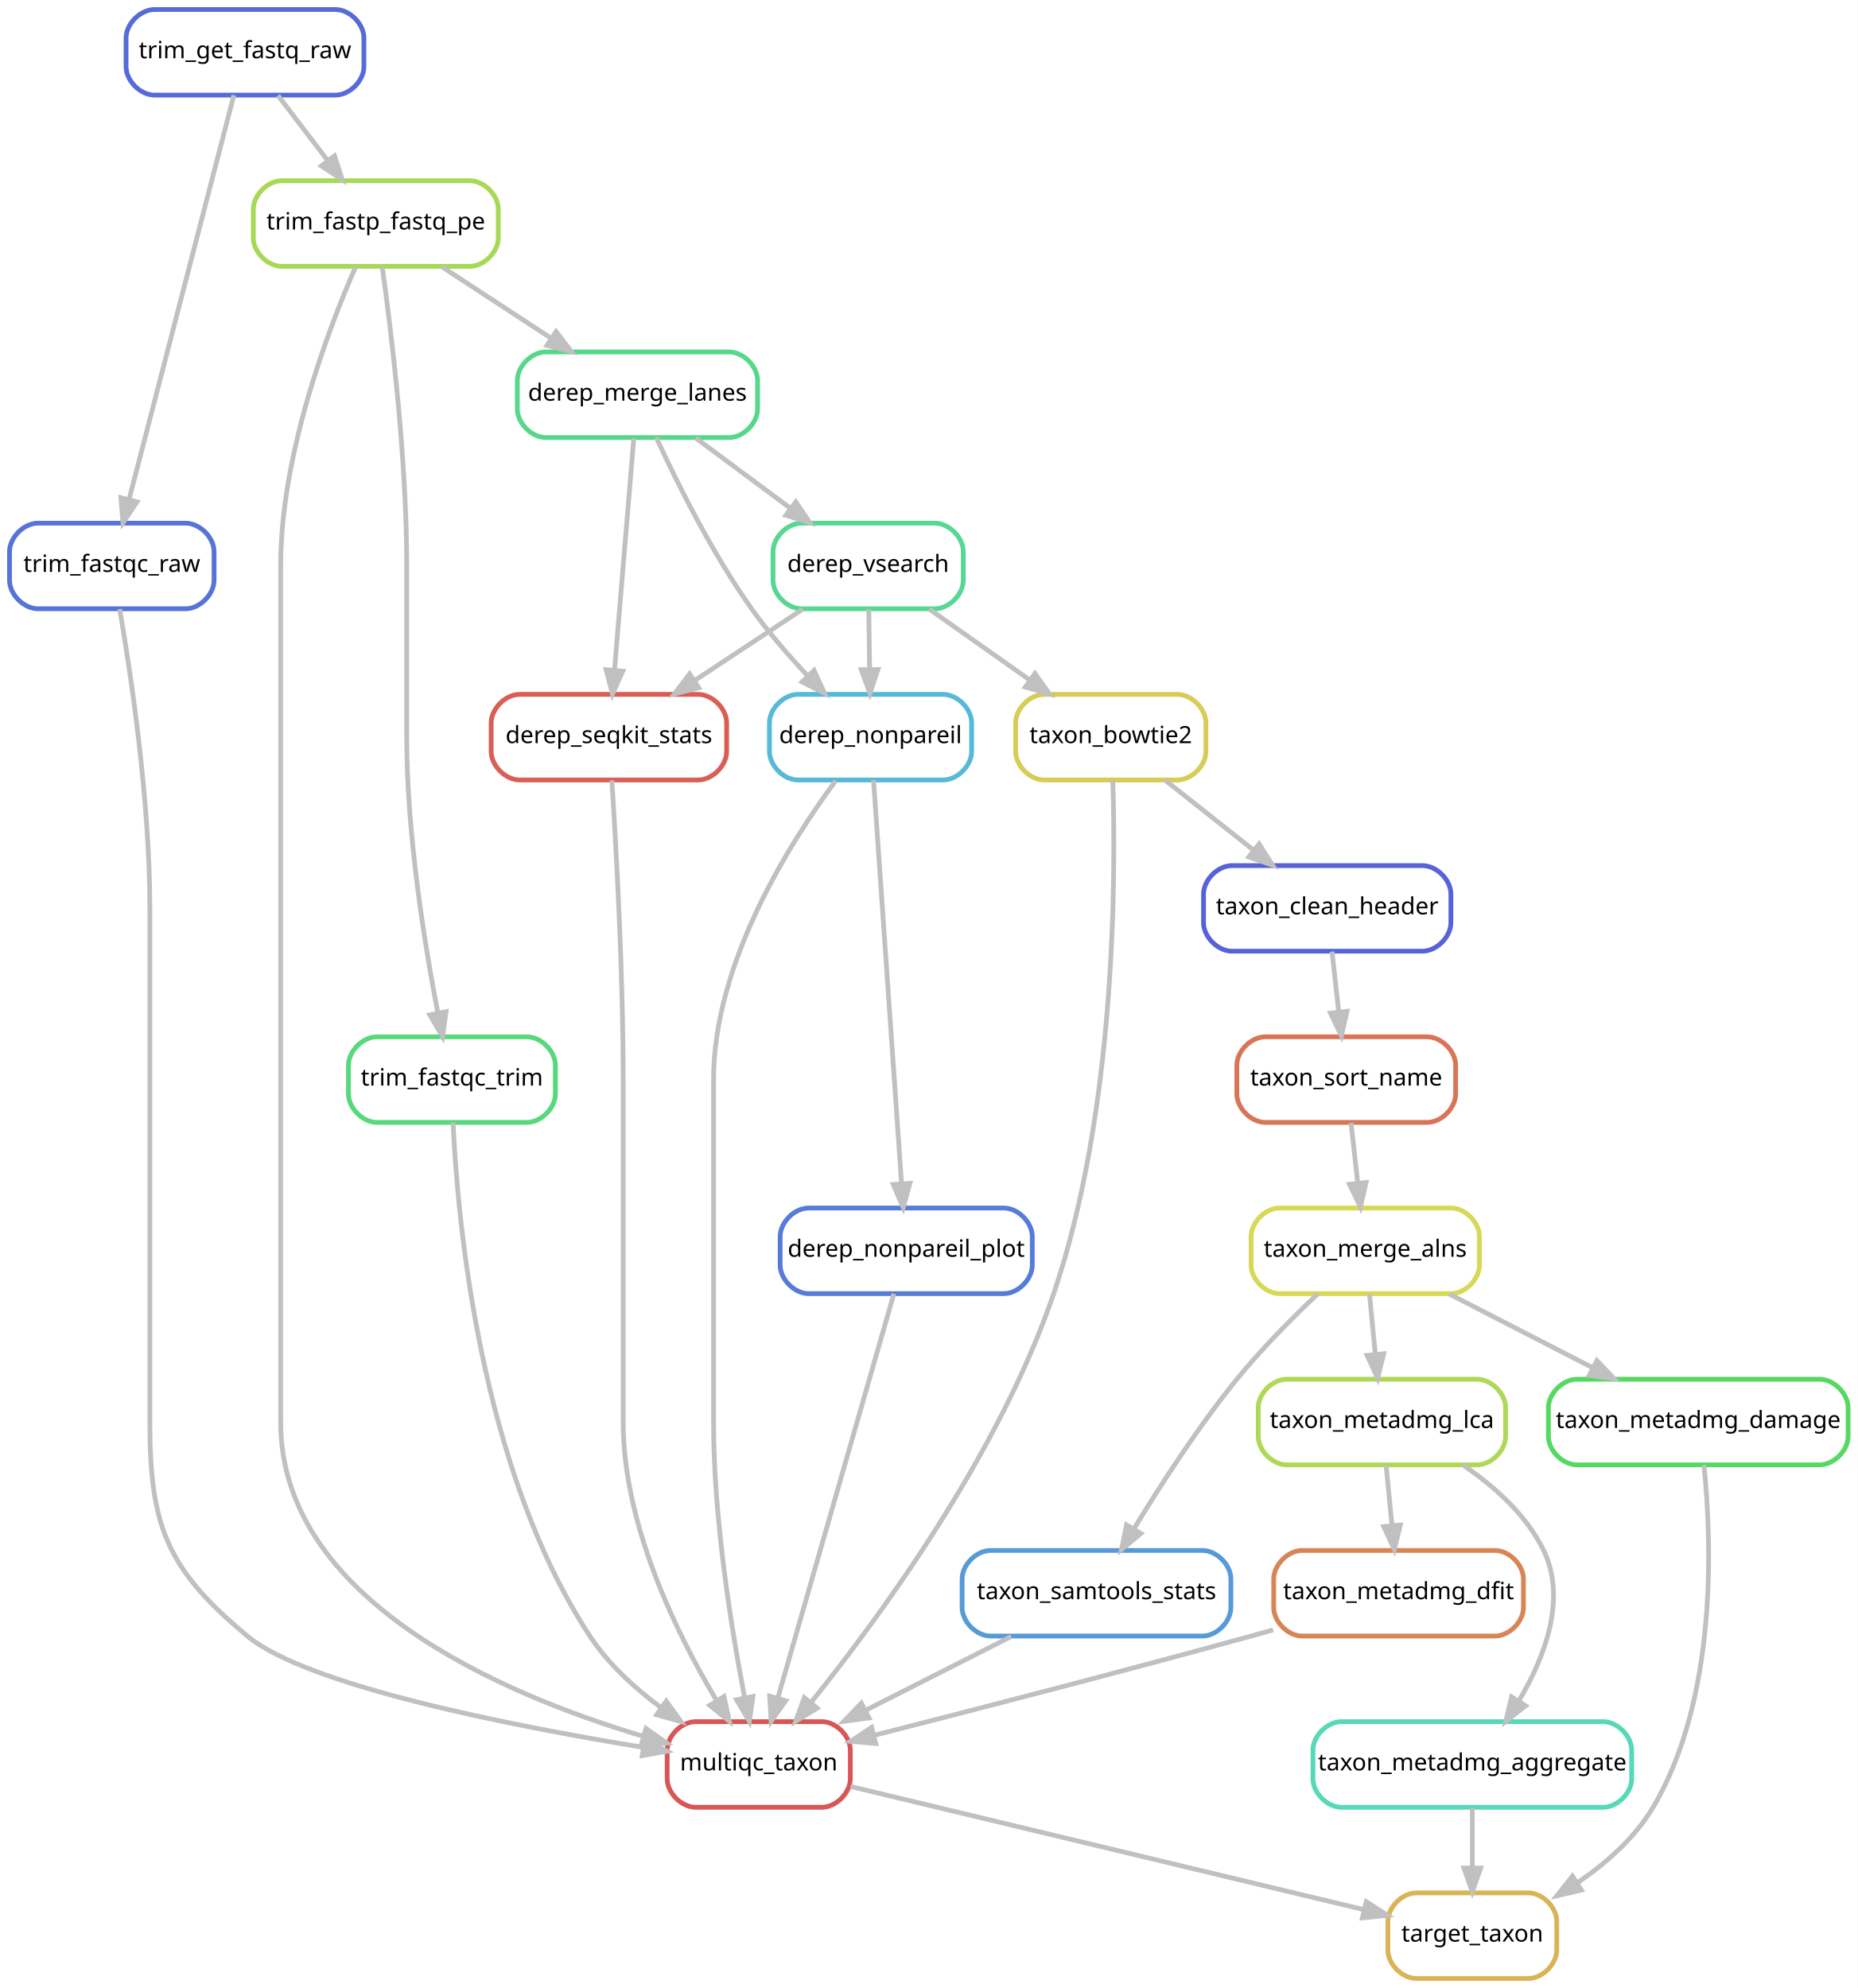
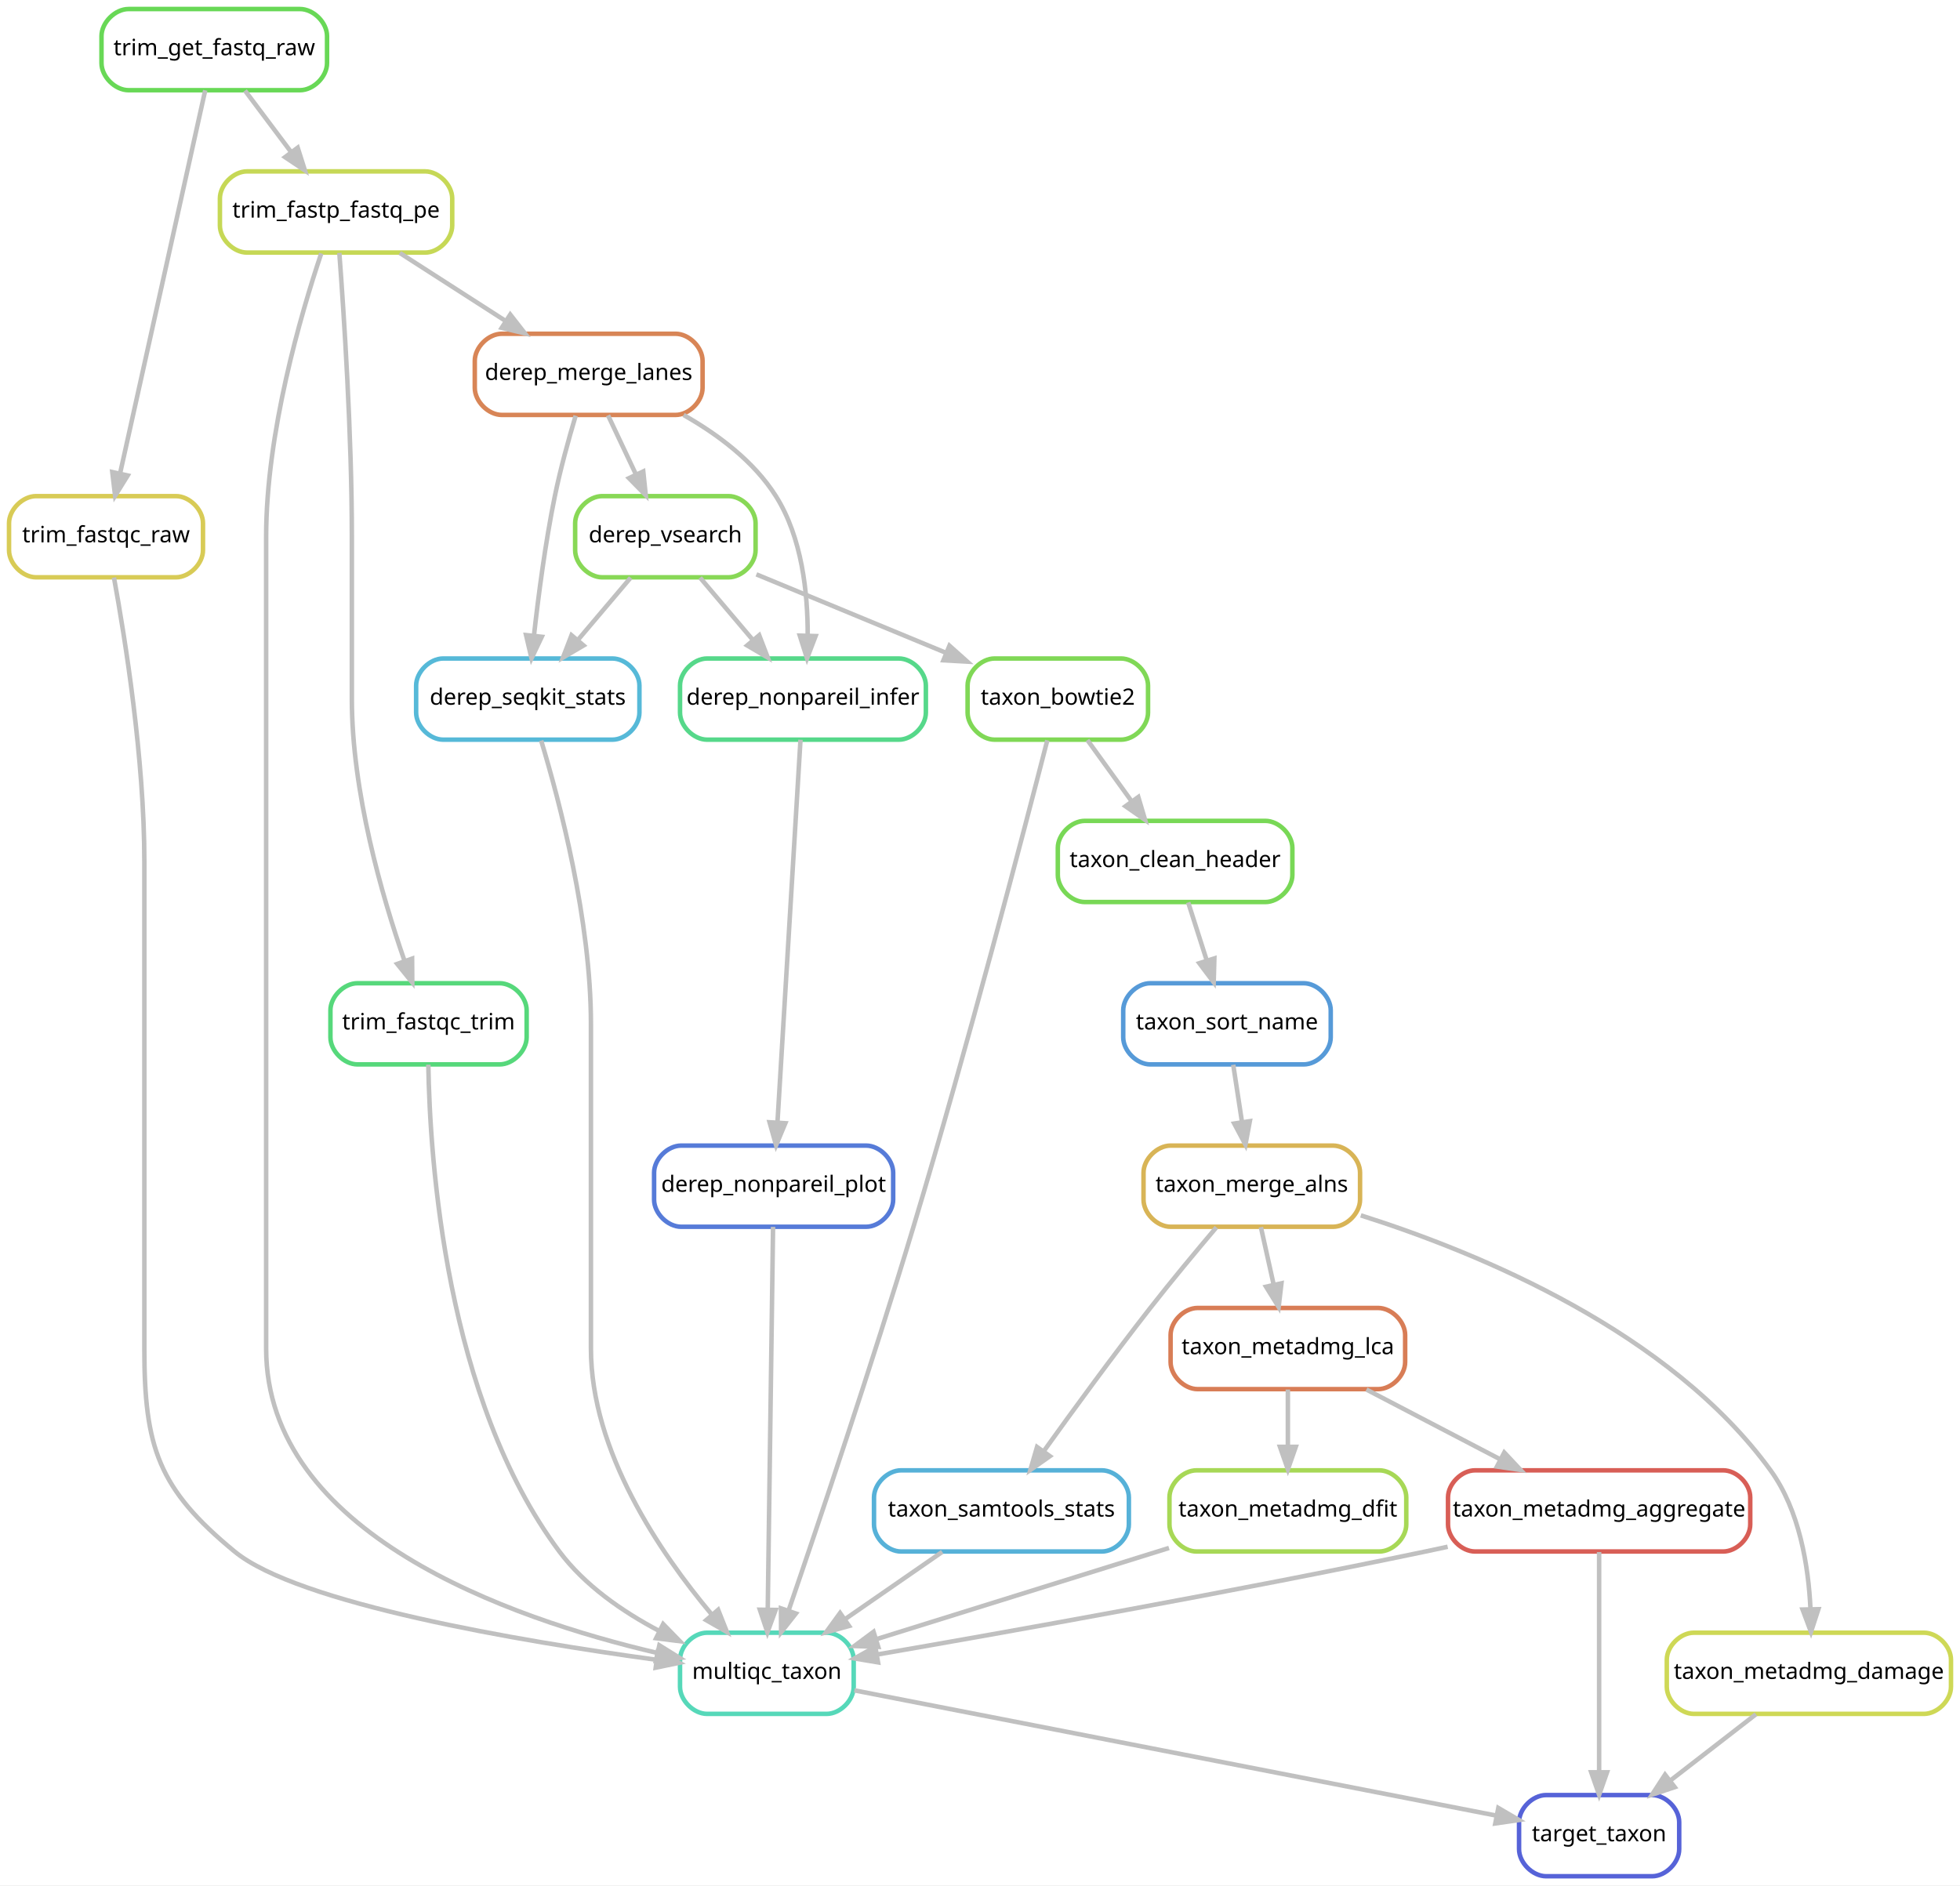
- <svg xmlns="http://www.w3.org/2000/svg" width="781pt" height="836pt" viewBox="0.00 0.00 781.00 836.00">
+ <svg xmlns="http://www.w3.org/2000/svg" width="869pt" height="836pt" viewBox="0.00 0.00 869.00 836.00">
  <g id="graph0" class="graph" transform="scale(1 1) rotate(0) translate(4 832)">
-     <polygon fill="#ffffff" stroke="transparent" points="-4,4 -4,-832 777,-832 777,4 -4,4" />
+     <polygon fill="#ffffff" stroke="transparent" points="-4,4 -4,-832 865,-832 865,4 -4,4" />
    <g id="node1" class="node">
-       <path fill="none" stroke="#d8b456" stroke-width="2" d="M638.5,-36C638.5,-36 591.5,-36 591.5,-36 585.5,-36 579.5,-30 579.5,-24 579.5,-24 579.5,-12 579.5,-12 579.5,-6 585.5,0 591.5,0 591.5,0 638.5,0 638.5,0 644.5,0 650.5,-6 650.5,-12 650.5,-12 650.5,-24 650.5,-24 650.5,-30 644.5,-36 638.5,-36" />
-       <text text-anchor="middle" x="615" y="-15.5" font-family="sans" font-size="10.00" fill="#000000">target_taxon</text>
+       <path fill="none" stroke="#5663d8" stroke-width="2" d="M728.5,-36C728.5,-36 681.5,-36 681.5,-36 675.5,-36 669.5,-30 669.5,-24 669.5,-24 669.5,-12 669.5,-12 669.5,-6 675.5,0 681.5,0 681.5,0 728.5,0 728.5,0 734.5,0 740.5,-6 740.5,-12 740.5,-12 740.5,-24 740.5,-24 740.5,-30 734.5,-36 728.5,-36" />
+       <text text-anchor="middle" x="705" y="-15.5" font-family="sans" font-size="10.00" fill="#000000">target_taxon</text>
    </g>
    <g id="node2" class="node">
-       <path fill="none" stroke="#d85656" stroke-width="2" d="M341.5,-108C341.5,-108 288.5,-108 288.5,-108 282.5,-108 276.5,-102 276.5,-96 276.5,-96 276.5,-84 276.5,-84 276.5,-78 282.5,-72 288.5,-72 288.5,-72 341.5,-72 341.5,-72 347.5,-72 353.5,-78 353.5,-84 353.5,-84 353.5,-96 353.5,-96 353.5,-102 347.5,-108 341.5,-108" />
-       <text text-anchor="middle" x="315" y="-87.5" font-family="sans" font-size="10.00" fill="#000000">multiqc_taxon</text>
-     </g>
-     <g id="edge3" class="edge">
-       <path fill="none" stroke="#c0c0c0" stroke-width="2" d="M353.606,-80.735C408.957,-67.45 510.669,-43.039 569.57,-28.903" />
-       <polygon fill="#c0c0c0" stroke="#c0c0c0" stroke-width="2" points="570.438,-32.294 579.345,-26.557 568.805,-25.488 570.438,-32.294" />
+       <path fill="none" stroke="#56d8b9" stroke-width="2" d="M362.5,-108C362.5,-108 309.5,-108 309.5,-108 303.5,-108 297.5,-102 297.5,-96 297.5,-96 297.5,-84 297.5,-84 297.5,-78 303.5,-72 309.5,-72 309.5,-72 362.5,-72 362.5,-72 368.5,-72 374.5,-78 374.5,-84 374.5,-84 374.5,-96 374.5,-96 374.5,-102 368.5,-108 362.5,-108" />
+       <text text-anchor="middle" x="336" y="-87.5" font-family="sans" font-size="10.00" fill="#000000">multiqc_taxon</text>
+     </g>
+     <g id="edge1" class="edge">
+       <path fill="none" stroke="#c0c0c0" stroke-width="2" d="M374.792,-82.431C443.538,-69.017 586.385,-41.144 659.594,-26.86" />
+       <polygon fill="#c0c0c0" stroke="#c0c0c0" stroke-width="2" points="660.303,-30.288 669.447,-24.937 658.962,-23.417 660.303,-30.288" />
    </g>
    <g id="node3" class="node">
-       <path fill="none" stroke="#5673d8" stroke-width="2" d="M74,-612C74,-612 12,-612 12,-612 6,-612 0,-606 0,-600 0,-600 0,-588 0,-588 0,-582 6,-576 12,-576 12,-576 74,-576 74,-576 80,-576 86,-582 86,-588 86,-588 86,-600 86,-600 86,-606 80,-612 74,-612" />
+       <path fill="none" stroke="#d8cb56" stroke-width="2" d="M74,-612C74,-612 12,-612 12,-612 6,-612 0,-606 0,-600 0,-600 0,-588 0,-588 0,-582 6,-576 12,-576 12,-576 74,-576 74,-576 80,-576 86,-582 86,-588 86,-588 86,-600 86,-600 86,-606 80,-612 74,-612" />
      <text text-anchor="middle" x="43" y="-591.5" font-family="sans" font-size="10.00" fill="#000000">trim_fastqc_raw</text>
    </g>
-     <g id="edge12" class="edge">
-       <path fill="none" stroke="#c0c0c0" stroke-width="2" d="M46.315,-575.886C51.002,-548.662 59,-495.529 59,-450 59,-450 59,-450 59,-234 59,-190.045 66.232,-172.138 100,-144 125.051,-123.126 211.139,-106.226 266.485,-97.185" />
-       <polygon fill="#c0c0c0" stroke="#c0c0c0" stroke-width="2" points="267.12,-100.628 276.44,-95.589 266.012,-93.716 267.12,-100.628" />
+     <g id="edge9" class="edge">
+       <path fill="none" stroke="#c0c0c0" stroke-width="2" d="M46.522,-575.895C51.502,-548.682 60,-495.564 60,-450 60,-450 60,-450 60,-234 60,-190.227 66.206,-171.821 100,-144 128.144,-120.83 226.504,-104.267 287.002,-95.995" />
+       <polygon fill="#c0c0c0" stroke="#c0c0c0" stroke-width="2" points="287.653,-99.439 297.1,-94.642 286.724,-92.501 287.653,-99.439" />
    </g>
    <g id="node4" class="node">
-       <path fill="none" stroke="#566bd8" stroke-width="2" d="M137,-828C137,-828 61,-828 61,-828 55,-828 49,-822 49,-816 49,-816 49,-804 49,-804 49,-798 55,-792 61,-792 61,-792 137,-792 137,-792 143,-792 149,-798 149,-804 149,-804 149,-816 149,-816 149,-822 143,-828 137,-828" />
-       <text text-anchor="middle" x="99" y="-807.5" font-family="sans" font-size="10.00" fill="#000000">trim_get_fastq_raw</text>
+       <path fill="none" stroke="#68d856" stroke-width="2" d="M129,-828C129,-828 53,-828 53,-828 47,-828 41,-822 41,-816 41,-816 41,-804 41,-804 41,-798 47,-792 53,-792 53,-792 129,-792 129,-792 135,-792 141,-798 141,-804 141,-804 141,-816 141,-816 141,-822 135,-828 129,-828" />
+       <text text-anchor="middle" x="91" y="-807.5" font-family="sans" font-size="10.00" fill="#000000">trim_get_fastq_raw</text>
    </g>
    <g id="edge13" class="edge">
-       <path fill="none" stroke="#c0c0c0" stroke-width="2" d="M94.322,-791.956C84.542,-754.235 61.879,-666.819 50.218,-621.84" />
-       <polygon fill="#c0c0c0" stroke="#c0c0c0" stroke-width="2" points="53.602,-620.947 47.704,-612.145 46.826,-622.703 53.602,-620.947" />
+       <path fill="none" stroke="#c0c0c0" stroke-width="2" d="M86.99,-791.956C78.625,-754.314 59.264,-667.187 49.25,-622.125" />
+       <polygon fill="#c0c0c0" stroke="#c0c0c0" stroke-width="2" points="52.618,-621.148 47.032,-612.145 45.785,-622.666 52.618,-621.148" />
    </g>
    <g id="node5" class="node">
-       <path fill="none" stroke="#a7d856" stroke-width="2" d="M193.5,-756C193.5,-756 114.5,-756 114.5,-756 108.5,-756 102.5,-750 102.5,-744 102.5,-744 102.5,-732 102.5,-732 102.5,-726 108.5,-720 114.5,-720 114.5,-720 193.5,-720 193.5,-720 199.5,-720 205.5,-726 205.5,-732 205.5,-732 205.5,-744 205.5,-744 205.5,-750 199.5,-756 193.5,-756" />
-       <text text-anchor="middle" x="154" y="-735.5" font-family="sans" font-size="10.00" fill="#000000">trim_fastp_fastq_pe</text>
+       <path fill="none" stroke="#c6d856" stroke-width="2" d="M184.5,-756C184.5,-756 105.5,-756 105.5,-756 99.5,-756 93.5,-750 93.5,-744 93.5,-744 93.5,-732 93.5,-732 93.5,-726 99.5,-720 105.5,-720 105.5,-720 184.5,-720 184.5,-720 190.5,-720 196.5,-726 196.5,-732 196.5,-732 196.5,-744 196.5,-744 196.5,-750 190.5,-756 184.5,-756" />
+       <text text-anchor="middle" x="145" y="-735.5" font-family="sans" font-size="10.00" fill="#000000">trim_fastp_fastq_pe</text>
    </g>
    <g id="edge14" class="edge">
-       <path fill="none" stroke="#c0c0c0" stroke-width="2" d="M112.879,-791.831C119.214,-783.539 126.838,-773.557 133.793,-764.453" />
-       <polygon fill="#c0c0c0" stroke="#c0c0c0" stroke-width="2" points="136.645,-766.485 139.934,-756.413 131.083,-762.235 136.645,-766.485" />
-     </g>
-     <g id="edge8" class="edge">
-       <path fill="none" stroke="#c0c0c0" stroke-width="2" d="M145.517,-719.81C133.775,-692.922 114,-640.704 114,-594 114,-594 114,-594 114,-234 114,-159.334 206.79,-119.654 266.279,-101.887" />
-       <polygon fill="#c0c0c0" stroke="#c0c0c0" stroke-width="2" points="267.602,-105.149 276.245,-99.021 265.667,-98.421 267.602,-105.149" />
+       <path fill="none" stroke="#c0c0c0" stroke-width="2" d="M104.626,-791.831C110.846,-783.539 118.332,-773.557 125.16,-764.453" />
+       <polygon fill="#c0c0c0" stroke="#c0c0c0" stroke-width="2" points="127.99,-766.513 131.19,-756.413 122.39,-762.313 127.99,-766.513" />
+     </g>
+     <g id="edge10" class="edge">
+       <path fill="none" stroke="#c0c0c0" stroke-width="2" d="M138.426,-719.632C129.326,-692.522 114,-640.031 114,-594 114,-594 114,-594 114,-234 114,-152.019 221.875,-114.36 287.23,-99.067" />
+       <polygon fill="#c0c0c0" stroke="#c0c0c0" stroke-width="2" points="288.339,-102.406 297.331,-96.802 286.807,-95.575 288.339,-102.406" />
    </g>
    <g id="node6" class="node">
      <path fill="none" stroke="#56d87b" stroke-width="2" d="M217.5,-396C217.5,-396 154.5,-396 154.5,-396 148.5,-396 142.5,-390 142.5,-384 142.5,-384 142.5,-372 142.5,-372 142.5,-366 148.5,-360 154.5,-360 154.5,-360 217.5,-360 217.5,-360 223.5,-360 229.5,-366 229.5,-372 229.5,-372 229.5,-384 229.5,-384 229.5,-390 223.5,-396 217.5,-396" />
      <text text-anchor="middle" x="186" y="-375.5" font-family="sans" font-size="10.00" fill="#000000">trim_fastqc_trim</text>
    </g>
    <g id="edge15" class="edge">
-       <path fill="none" stroke="#c0c0c0" stroke-width="2" d="M156.694,-719.862C160.501,-692.606 167,-639.434 167,-594 167,-594 167,-594 167,-522 167,-481.528 174.468,-435.204 180.04,-406.272" />
-       <polygon fill="#c0c0c0" stroke="#c0c0c0" stroke-width="2" points="183.548,-406.575 182.063,-396.084 176.682,-405.211 183.548,-406.575" />
+       <path fill="none" stroke="#c0c0c0" stroke-width="2" d="M146.45,-719.828C148.501,-692.53 152,-639.303 152,-594 152,-594 152,-594 152,-522 152,-480.82 165.333,-434.745 175.3,-406.055" />
+       <polygon fill="#c0c0c0" stroke="#c0c0c0" stroke-width="2" points="178.713,-406.908 178.79,-396.313 172.123,-404.548 178.713,-406.908" />
    </g>
    <g id="node8" class="node">
-       <path fill="none" stroke="#56d88a" stroke-width="2" d="M302.5,-684C302.5,-684 225.5,-684 225.5,-684 219.5,-684 213.5,-678 213.5,-672 213.5,-672 213.5,-660 213.5,-660 213.5,-654 219.5,-648 225.5,-648 225.5,-648 302.5,-648 302.5,-648 308.5,-648 314.5,-654 314.5,-660 314.5,-660 314.5,-672 314.5,-672 314.5,-678 308.5,-684 302.5,-684" />
-       <text text-anchor="middle" x="264" y="-663.5" font-family="sans" font-size="10.00" fill="#000000">derep_merge_lanes</text>
+       <path fill="none" stroke="#d88556" stroke-width="2" d="M295.5,-684C295.5,-684 218.5,-684 218.5,-684 212.5,-684 206.5,-678 206.5,-672 206.5,-672 206.5,-660 206.5,-660 206.5,-654 212.5,-648 218.5,-648 218.5,-648 295.5,-648 295.5,-648 301.5,-648 307.5,-654 307.5,-660 307.5,-660 307.5,-672 307.5,-672 307.5,-678 301.5,-684 295.5,-684" />
+       <text text-anchor="middle" x="257" y="-663.5" font-family="sans" font-size="10.00" fill="#000000">derep_merge_lanes</text>
    </g>
    <g id="edge18" class="edge">
-       <path fill="none" stroke="#c0c0c0" stroke-width="2" d="M181.758,-719.831C195.697,-710.707 212.76,-699.539 227.723,-689.745" />
-       <polygon fill="#c0c0c0" stroke="#c0c0c0" stroke-width="2" points="229.801,-692.568 236.251,-684.163 225.967,-686.711 229.801,-692.568" />
+       <path fill="none" stroke="#c0c0c0" stroke-width="2" d="M173.262,-719.831C187.455,-710.707 204.828,-699.539 220.064,-689.745" />
+       <polygon fill="#c0c0c0" stroke="#c0c0c0" stroke-width="2" points="222.228,-692.515 228.747,-684.163 218.442,-686.626 222.228,-692.515" />
    </g>
    <g id="edge7" class="edge">
-       <path fill="none" stroke="#c0c0c0" stroke-width="2" d="M186.48,-359.971C188.381,-318.456 197.772,-214.288 244,-144 251.663,-132.349 262.719,-122.213 273.834,-113.968" />
-       <polygon fill="#c0c0c0" stroke="#c0c0c0" stroke-width="2" points="276.112,-116.646 282.29,-108.038 272.093,-110.915 276.112,-116.646" />
+       <path fill="none" stroke="#c0c0c0" stroke-width="2" d="M185.905,-359.887C186.579,-317.743 193.534,-211.571 244,-144 255.21,-128.991 271.924,-117.412 288.042,-108.897" />
+       <polygon fill="#c0c0c0" stroke="#c0c0c0" stroke-width="2" points="290.023,-111.821 297.418,-104.234 286.905,-105.553 290.023,-111.821" />
    </g>
    <g id="node7" class="node">
-       <path fill="none" stroke="#d85e56" stroke-width="2" d="M289.5,-540C289.5,-540 214.5,-540 214.5,-540 208.5,-540 202.5,-534 202.5,-528 202.5,-528 202.5,-516 202.5,-516 202.5,-510 208.5,-504 214.5,-504 214.5,-504 289.5,-504 289.5,-504 295.5,-504 301.5,-510 301.5,-516 301.5,-516 301.5,-528 301.5,-528 301.5,-534 295.5,-540 289.5,-540" />
-       <text text-anchor="middle" x="252" y="-519.5" font-family="sans" font-size="10.00" fill="#000000">derep_seqkit_stats</text>
+       <path fill="none" stroke="#56b9d8" stroke-width="2" d="M267.5,-540C267.5,-540 192.5,-540 192.5,-540 186.5,-540 180.5,-534 180.5,-528 180.5,-528 180.5,-516 180.5,-516 180.5,-510 186.5,-504 192.5,-504 192.5,-504 267.5,-504 267.5,-504 273.5,-504 279.5,-510 279.5,-516 279.5,-516 279.5,-528 279.5,-528 279.5,-534 273.5,-540 267.5,-540" />
+       <text text-anchor="middle" x="230" y="-519.5" font-family="sans" font-size="10.00" fill="#000000">derep_seqkit_stats</text>
+     </g>
+     <g id="edge11" class="edge">
+       <path fill="none" stroke="#c0c0c0" stroke-width="2" d="M235.938,-503.582C244.157,-476.411 258,-423.843 258,-378 258,-378 258,-378 258,-234 258,-188.393 288.624,-143.404 311.494,-116.164" />
+       <polygon fill="#c0c0c0" stroke="#c0c0c0" stroke-width="2" points="314.403,-118.151 318.301,-108.299 309.11,-113.57 314.403,-118.151" />
+     </g>
+     <g id="edge17" class="edge">
+       <path fill="none" stroke="#c0c0c0" stroke-width="2" d="M251.225,-647.659C248.129,-637.28 244.457,-624.011 242,-612 237.795,-591.441 234.718,-567.926 232.734,-550.089" />
+       <polygon fill="#c0c0c0" stroke="#c0c0c0" stroke-width="2" points="236.204,-549.625 231.665,-540.052 229.243,-550.367 236.204,-549.625" />
+     </g>
+     <g id="node10" class="node">
+       <path fill="none" stroke="#56d88a" stroke-width="2" d="M394.5,-540C394.5,-540 309.5,-540 309.5,-540 303.5,-540 297.5,-534 297.5,-528 297.5,-528 297.5,-516 297.5,-516 297.5,-510 303.5,-504 309.5,-504 309.5,-504 394.5,-504 394.5,-504 400.5,-504 406.5,-510 406.5,-516 406.5,-516 406.5,-528 406.5,-528 406.5,-534 400.5,-540 394.5,-540" />
+       <text text-anchor="middle" x="352" y="-519.5" font-family="sans" font-size="10.00" fill="#000000">derep_nonpareil_infer</text>
+     </g>
+     <g id="edge21" class="edge">
+       <path fill="none" stroke="#c0c0c0" stroke-width="2" d="M299.072,-647.977C314.368,-639.314 330.27,-627.407 340,-612 351.593,-593.643 354.185,-568.986 354.106,-550.123" />
+       <polygon fill="#c0c0c0" stroke="#c0c0c0" stroke-width="2" points="357.602,-549.941 353.813,-540.047 350.605,-550.145 357.602,-549.941" />
+     </g>
+     <g id="node11" class="node">
+       <path fill="none" stroke="#88d856" stroke-width="2" d="M319,-612C319,-612 263,-612 263,-612 257,-612 251,-606 251,-600 251,-600 251,-588 251,-588 251,-582 257,-576 263,-576 263,-576 319,-576 319,-576 325,-576 331,-582 331,-588 331,-588 331,-600 331,-600 331,-606 325,-612 319,-612" />
+       <text text-anchor="middle" x="291" y="-591.5" font-family="sans" font-size="10.00" fill="#000000">derep_vsearch</text>
+     </g>
+     <g id="edge22" class="edge">
+       <path fill="none" stroke="#c0c0c0" stroke-width="2" d="M265.58,-647.831C269.336,-639.877 273.826,-630.369 277.98,-621.572" />
+       <polygon fill="#c0c0c0" stroke="#c0c0c0" stroke-width="2" points="281.2,-622.95 282.305,-612.413 274.87,-619.961 281.2,-622.95" />
+     </g>
+     <g id="node9" class="node">
+       <path fill="none" stroke="#567bd8" stroke-width="2" d="M380,-324C380,-324 298,-324 298,-324 292,-324 286,-318 286,-312 286,-312 286,-300 286,-300 286,-294 292,-288 298,-288 298,-288 380,-288 380,-288 386,-288 392,-294 392,-300 392,-300 392,-312 392,-312 392,-318 386,-324 380,-324" />
+       <text text-anchor="middle" x="339" y="-303.5" font-family="sans" font-size="10.00" fill="#000000">derep_nonpareil_plot</text>
+     </g>
+     <g id="edge12" class="edge">
+       <path fill="none" stroke="#c0c0c0" stroke-width="2" d="M338.749,-287.955C338.228,-250.394 337.022,-163.554 336.395,-118.41" />
+       <polygon fill="#c0c0c0" stroke="#c0c0c0" stroke-width="2" points="339.891,-118.096 336.252,-108.145 332.891,-118.193 339.891,-118.096" />
+     </g>
+     <g id="edge19" class="edge">
+       <path fill="none" stroke="#c0c0c0" stroke-width="2" d="M350.914,-503.955C348.653,-466.394 343.427,-379.554 340.71,-334.41" />
+       <polygon fill="#c0c0c0" stroke="#c0c0c0" stroke-width="2" points="344.187,-333.917 340.092,-324.145 337.199,-334.337 344.187,-333.917" />
+     </g>
+     <g id="edge16" class="edge">
+       <path fill="none" stroke="#c0c0c0" stroke-width="2" d="M275.607,-575.831C268.51,-567.454 259.952,-557.353 252.176,-548.175" />
+       <polygon fill="#c0c0c0" stroke="#c0c0c0" stroke-width="2" points="254.735,-545.781 245.6,-540.413 249.394,-550.306 254.735,-545.781" />
+     </g>
+     <g id="edge20" class="edge">
+       <path fill="none" stroke="#c0c0c0" stroke-width="2" d="M306.393,-575.831C313.49,-567.454 322.048,-557.353 329.824,-548.175" />
+       <polygon fill="#c0c0c0" stroke="#c0c0c0" stroke-width="2" points="332.606,-550.306 336.4,-540.413 327.265,-545.781 332.606,-550.306" />
+     </g>
+     <g id="node12" class="node">
+       <path fill="none" stroke="#80d856" stroke-width="2" d="M493,-540C493,-540 437,-540 437,-540 431,-540 425,-534 425,-528 425,-528 425,-516 425,-516 425,-510 431,-504 437,-504 437,-504 493,-504 493,-504 499,-504 505,-510 505,-516 505,-516 505,-528 505,-528 505,-534 499,-540 493,-540" />
+       <text text-anchor="middle" x="465" y="-519.5" font-family="sans" font-size="10.00" fill="#000000">taxon_bowtie2</text>
+     </g>
+     <g id="edge23" class="edge">
+       <path fill="none" stroke="#c0c0c0" stroke-width="2" d="M331.356,-577.301C356.392,-566.941 388.744,-553.554 415.346,-542.547" />
+       <polygon fill="#c0c0c0" stroke="#c0c0c0" stroke-width="2" points="416.961,-545.666 424.862,-538.609 414.284,-539.198 416.961,-545.666" />
+     </g>
+     <g id="edge8" class="edge">
+       <path fill="none" stroke="#c0c0c0" stroke-width="2" d="M460.331,-503.706C450.166,-464.166 425.013,-367.86 401,-288 382.669,-227.035 358.829,-156.336 345.714,-118.086" />
+       <polygon fill="#c0c0c0" stroke="#c0c0c0" stroke-width="2" points="348.873,-116.511 342.312,-108.193 342.254,-118.787 348.873,-116.511" />
+     </g>
+     <g id="node16" class="node">
+       <path fill="none" stroke="#78d856" stroke-width="2" d="M557,-468C557,-468 477,-468 477,-468 471,-468 465,-462 465,-456 465,-456 465,-444 465,-444 465,-438 471,-432 477,-432 477,-432 557,-432 557,-432 563,-432 569,-438 569,-444 569,-444 569,-456 569,-456 569,-462 563,-468 557,-468" />
+       <text text-anchor="middle" x="517" y="-447.5" font-family="sans" font-size="10.00" fill="#000000">taxon_clean_header</text>
+     </g>
+     <g id="edge27" class="edge">
+       <path fill="none" stroke="#c0c0c0" stroke-width="2" d="M478.122,-503.831C484.05,-495.623 491.173,-485.761 497.693,-476.732" />
+       <polygon fill="#c0c0c0" stroke="#c0c0c0" stroke-width="2" points="500.684,-478.569 503.702,-468.413 495.009,-474.471 500.684,-478.569" />
+     </g>
+     <g id="node13" class="node">
+       <path fill="none" stroke="#56b1d8" stroke-width="2" d="M484.5,-180C484.5,-180 395.5,-180 395.5,-180 389.5,-180 383.5,-174 383.5,-168 383.5,-168 383.5,-156 383.5,-156 383.5,-150 389.5,-144 395.5,-144 395.5,-144 484.5,-144 484.5,-144 490.5,-144 496.5,-150 496.5,-156 496.5,-156 496.5,-168 496.5,-168 496.5,-174 490.5,-180 484.5,-180" />
+       <text text-anchor="middle" x="440" y="-159.5" font-family="sans" font-size="10.00" fill="#000000">taxon_samtools_stats</text>
+     </g>
+     <g id="edge4" class="edge">
+       <path fill="none" stroke="#c0c0c0" stroke-width="2" d="M413.756,-143.831C400.7,-134.793 384.747,-123.748 370.695,-114.02" />
+       <polygon fill="#c0c0c0" stroke="#c0c0c0" stroke-width="2" points="372.449,-110.977 362.235,-108.163 368.465,-116.733 372.449,-110.977" />
+     </g>
+     <g id="node14" class="node">
+       <path fill="none" stroke="#d8b456" stroke-width="2" d="M587,-324C587,-324 515,-324 515,-324 509,-324 503,-318 503,-312 503,-312 503,-300 503,-300 503,-294 509,-288 515,-288 515,-288 587,-288 587,-288 593,-288 599,-294 599,-300 599,-300 599,-312 599,-312 599,-318 593,-324 587,-324" />
+       <text text-anchor="middle" x="551" y="-303.5" font-family="sans" font-size="10.00" fill="#000000">taxon_merge_alns</text>
+     </g>
+     <g id="edge24" class="edge">
+       <path fill="none" stroke="#c0c0c0" stroke-width="2" d="M535.301,-287.737C526.522,-277.383 515.473,-264.112 506,-252 489.587,-231.014 471.765,-206.608 458.782,-188.51" />
+       <polygon fill="#c0c0c0" stroke="#c0c0c0" stroke-width="2" points="461.487,-186.275 452.825,-180.174 455.792,-190.345 461.487,-186.275" />
+     </g>
+     <g id="node18" class="node">
+       <path fill="none" stroke="#d87d56" stroke-width="2" d="M607,-252C607,-252 527,-252 527,-252 521,-252 515,-246 515,-240 515,-240 515,-228 515,-228 515,-222 521,-216 527,-216 527,-216 607,-216 607,-216 613,-216 619,-222 619,-228 619,-228 619,-240 619,-240 619,-246 613,-252 607,-252" />
+       <text text-anchor="middle" x="567" y="-231.5" font-family="sans" font-size="10.00" fill="#000000">taxon_metadmg_lca</text>
+     </g>
+     <g id="edge29" class="edge">
+       <path fill="none" stroke="#c0c0c0" stroke-width="2" d="M555.038,-287.831C556.749,-280.131 558.784,-270.974 560.685,-262.417" />
+       <polygon fill="#c0c0c0" stroke="#c0c0c0" stroke-width="2" points="564.155,-262.934 562.908,-252.413 557.322,-261.416 564.155,-262.934" />
+     </g>
+     <g id="node20" class="node">
+       <path fill="none" stroke="#ced856" stroke-width="2" d="M849,-108C849,-108 747,-108 747,-108 741,-108 735,-102 735,-96 735,-96 735,-84 735,-84 735,-78 741,-72 747,-72 747,-72 849,-72 849,-72 855,-72 861,-78 861,-84 861,-84 861,-96 861,-96 861,-102 855,-108 849,-108" />
+       <text text-anchor="middle" x="798" y="-87.5" font-family="sans" font-size="10.00" fill="#000000">taxon_metadmg_damage</text>
+     </g>
+     <g id="edge31" class="edge">
+       <path fill="none" stroke="#c0c0c0" stroke-width="2" d="M599.345,-293.058C652.559,-276.187 736.452,-241.337 781,-180 793.87,-162.279 797.813,-137.575 798.708,-118.531" />
+       <polygon fill="#c0c0c0" stroke="#c0c0c0" stroke-width="2" points="802.212,-118.414 798.929,-108.341 795.213,-118.263 802.212,-118.414" />
+     </g>
+     <g id="node15" class="node">
+       <path fill="none" stroke="#569ad8" stroke-width="2" d="M574,-396C574,-396 506,-396 506,-396 500,-396 494,-390 494,-384 494,-384 494,-372 494,-372 494,-366 500,-360 506,-360 506,-360 574,-360 574,-360 580,-360 586,-366 586,-372 586,-372 586,-384 586,-384 586,-390 580,-396 574,-396" />
+       <text text-anchor="middle" x="540" y="-375.5" font-family="sans" font-size="10.00" fill="#000000">taxon_sort_name</text>
+     </g>
+     <g id="edge25" class="edge">
+       <path fill="none" stroke="#c0c0c0" stroke-width="2" d="M542.776,-359.831C543.952,-352.131 545.351,-342.974 546.659,-334.417" />
+       <polygon fill="#c0c0c0" stroke="#c0c0c0" stroke-width="2" points="550.136,-334.827 548.187,-324.413 543.217,-333.77 550.136,-334.827" />
+     </g>
+     <g id="edge26" class="edge">
+       <path fill="none" stroke="#c0c0c0" stroke-width="2" d="M522.804,-431.831C525.291,-424.046 528.253,-414.773 531.013,-406.135" />
+       <polygon fill="#c0c0c0" stroke="#c0c0c0" stroke-width="2" points="534.409,-407.004 534.118,-396.413 527.741,-404.874 534.409,-407.004" />
+     </g>
+     <g id="node17" class="node">
+       <path fill="none" stroke="#a7d856" stroke-width="2" d="M607.5,-180C607.5,-180 526.5,-180 526.5,-180 520.5,-180 514.5,-174 514.5,-168 514.5,-168 514.5,-156 514.5,-156 514.5,-150 520.5,-144 526.5,-144 526.5,-144 607.5,-144 607.5,-144 613.5,-144 619.5,-150 619.5,-156 619.5,-156 619.5,-168 619.5,-168 619.5,-174 613.5,-180 607.5,-180" />
+       <text text-anchor="middle" x="567" y="-159.5" font-family="sans" font-size="10.00" fill="#000000">taxon_metadmg_dfit</text>
    </g>
    <g id="edge6" class="edge">
-       <path fill="none" stroke="#c0c0c0" stroke-width="2" d="M253.243,-503.825C255.001,-476.521 258,-423.289 258,-378 258,-378 258,-378 258,-234 258,-190.76 280.495,-145.019 297.221,-116.983" />
-       <polygon fill="#c0c0c0" stroke="#c0c0c0" stroke-width="2" points="300.376,-118.535 302.632,-108.183 294.413,-114.869 300.376,-118.535" />
-     </g>
-     <g id="edge17" class="edge">
-       <path fill="none" stroke="#c0c0c0" stroke-width="2" d="M262.48,-647.762C260.433,-623.201 256.771,-579.247 254.363,-550.354" />
-       <polygon fill="#c0c0c0" stroke="#c0c0c0" stroke-width="2" points="257.826,-549.764 253.507,-540.09 250.85,-550.346 257.826,-549.764" />
-     </g>
-     <g id="node9" class="node">
-       <path fill="none" stroke="#56b9d8" stroke-width="2" d="M392.5,-540C392.5,-540 331.5,-540 331.5,-540 325.5,-540 319.5,-534 319.5,-528 319.5,-528 319.5,-516 319.5,-516 319.5,-510 325.5,-504 331.5,-504 331.5,-504 392.5,-504 392.5,-504 398.5,-504 404.5,-510 404.5,-516 404.5,-516 404.5,-528 404.5,-528 404.5,-534 398.5,-540 392.5,-540" />
-       <text text-anchor="middle" x="362" y="-519.5" font-family="sans" font-size="10.00" fill="#000000">derep_nonpareil</text>
-     </g>
-     <g id="edge20" class="edge">
-       <path fill="none" stroke="#c0c0c0" stroke-width="2" d="M271.935,-647.962C280.564,-629.206 295.368,-599.374 312,-576 318.919,-566.276 327.446,-556.459 335.485,-547.912" />
-       <polygon fill="#c0c0c0" stroke="#c0c0c0" stroke-width="2" points="338.251,-550.086 342.672,-540.458 333.211,-545.228 338.251,-550.086" />
-     </g>
-     <g id="node11" class="node">
-       <path fill="none" stroke="#56d892" stroke-width="2" d="M389,-612C389,-612 333,-612 333,-612 327,-612 321,-606 321,-600 321,-600 321,-588 321,-588 321,-582 327,-576 333,-576 333,-576 389,-576 389,-576 395,-576 401,-582 401,-588 401,-588 401,-600 401,-600 401,-606 395,-612 389,-612" />
-       <text text-anchor="middle" x="361" y="-591.5" font-family="sans" font-size="10.00" fill="#000000">derep_vsearch</text>
-     </g>
-     <g id="edge22" class="edge">
-       <path fill="none" stroke="#c0c0c0" stroke-width="2" d="M288.477,-647.831C300.539,-638.878 315.254,-627.956 328.269,-618.295" />
-       <polygon fill="#c0c0c0" stroke="#c0c0c0" stroke-width="2" points="330.587,-620.933 336.531,-612.163 326.415,-615.313 330.587,-620.933" />
+       <path fill="none" stroke="#c0c0c0" stroke-width="2" d="M514.293,-145.572C475.3,-133.418 422.588,-116.989 384.606,-105.15" />
+       <polygon fill="#c0c0c0" stroke="#c0c0c0" stroke-width="2" points="385.385,-101.727 374.796,-102.092 383.301,-108.409 385.385,-101.727" />
+     </g>
+     <g id="edge28" class="edge">
+       <path fill="none" stroke="#c0c0c0" stroke-width="2" d="M567,-215.831C567,-208.131 567,-198.974 567,-190.417" />
+       <polygon fill="#c0c0c0" stroke="#c0c0c0" stroke-width="2" points="570.5,-190.413 567,-180.413 563.5,-190.413 570.5,-190.413" />
+     </g>
+     <g id="node19" class="node">
+       <path fill="none" stroke="#d85e56" stroke-width="2" d="M760,-180C760,-180 650,-180 650,-180 644,-180 638,-174 638,-168 638,-168 638,-156 638,-156 638,-150 644,-144 650,-144 650,-144 760,-144 760,-144 766,-144 772,-150 772,-156 772,-156 772,-168 772,-168 772,-174 766,-180 760,-180" />
+       <text text-anchor="middle" x="705" y="-159.5" font-family="sans" font-size="10.00" fill="#000000">taxon_metadmg_aggregate</text>
+     </g>
+     <g id="edge30" class="edge">
+       <path fill="none" stroke="#c0c0c0" stroke-width="2" d="M601.823,-215.831C619.801,-206.452 641.92,-194.911 661.062,-184.924" />
+       <polygon fill="#c0c0c0" stroke="#c0c0c0" stroke-width="2" points="662.941,-187.892 670.188,-180.163 659.703,-181.685 662.941,-187.892" />
+     </g>
+     <g id="edge3" class="edge">
+       <path fill="none" stroke="#c0c0c0" stroke-width="2" d="M705,-143.762C705,-119.201 705,-75.247 705,-46.354" />
+       <polygon fill="#c0c0c0" stroke="#c0c0c0" stroke-width="2" points="708.5,-46.09 705,-36.09 701.5,-46.09 708.5,-46.09" />
    </g>
    <g id="edge5" class="edge">
-       <path fill="none" stroke="#c0c0c0" stroke-width="2" d="M347.353,-503.675C327.908,-477.448 296,-426.951 296,-378 296,-378 296,-378 296,-234 296,-193.528 303.468,-147.204 309.04,-118.272" />
-       <polygon fill="#c0c0c0" stroke="#c0c0c0" stroke-width="2" points="312.548,-118.575 311.063,-108.084 305.682,-117.211 312.548,-118.575" />
-     </g>
-     <g id="node10" class="node">
-       <path fill="none" stroke="#567bd8" stroke-width="2" d="M418,-324C418,-324 336,-324 336,-324 330,-324 324,-318 324,-312 324,-312 324,-300 324,-300 324,-294 330,-288 336,-288 336,-288 418,-288 418,-288 424,-288 430,-294 430,-300 430,-300 430,-312 430,-312 430,-318 424,-324 418,-324" />
-       <text text-anchor="middle" x="377" y="-303.5" font-family="sans" font-size="10.00" fill="#000000">derep_nonpareil_plot</text>
-     </g>
-     <g id="edge21" class="edge">
-       <path fill="none" stroke="#c0c0c0" stroke-width="2" d="M363.253,-503.955C365.867,-466.314 371.918,-379.187 375.047,-334.125" />
-       <polygon fill="#c0c0c0" stroke="#c0c0c0" stroke-width="2" points="378.539,-334.363 375.74,-324.145 371.555,-333.878 378.539,-334.363" />
-     </g>
-     <g id="edge11" class="edge">
-       <path fill="none" stroke="#c0c0c0" stroke-width="2" d="M371.821,-287.955C360.993,-250.235 335.902,-162.819 322.991,-117.84" />
-       <polygon fill="#c0c0c0" stroke="#c0c0c0" stroke-width="2" points="326.332,-116.791 320.208,-108.145 319.603,-118.723 326.332,-116.791" />
-     </g>
-     <g id="edge16" class="edge">
-       <path fill="none" stroke="#c0c0c0" stroke-width="2" d="M333.495,-575.831C319.682,-566.707 302.774,-555.539 287.947,-545.745" />
-       <polygon fill="#c0c0c0" stroke="#c0c0c0" stroke-width="2" points="289.77,-542.754 279.497,-540.163 285.911,-548.595 289.77,-542.754" />
-     </g>
-     <g id="edge19" class="edge">
-       <path fill="none" stroke="#c0c0c0" stroke-width="2" d="M361.252,-575.831C361.359,-568.131 361.486,-558.974 361.605,-550.417" />
-       <polygon fill="#c0c0c0" stroke="#c0c0c0" stroke-width="2" points="365.105,-550.461 361.744,-540.413 358.106,-550.364 365.105,-550.461" />
-     </g>
-     <g id="node12" class="node">
-       <path fill="none" stroke="#d8cb56" stroke-width="2" d="M491,-540C491,-540 435,-540 435,-540 429,-540 423,-534 423,-528 423,-528 423,-516 423,-516 423,-510 429,-504 435,-504 435,-504 491,-504 491,-504 497,-504 503,-510 503,-516 503,-516 503,-528 503,-528 503,-534 497,-540 491,-540" />
-       <text text-anchor="middle" x="463" y="-519.5" font-family="sans" font-size="10.00" fill="#000000">taxon_bowtie2</text>
-     </g>
-     <g id="edge23" class="edge">
-       <path fill="none" stroke="#c0c0c0" stroke-width="2" d="M386.739,-575.831C399.544,-566.793 415.191,-555.748 428.972,-546.02" />
-       <polygon fill="#c0c0c0" stroke="#c0c0c0" stroke-width="2" points="431.118,-548.789 437.269,-540.163 427.081,-543.07 431.118,-548.789" />
-     </g>
-     <g id="edge4" class="edge">
-       <path fill="none" stroke="#c0c0c0" stroke-width="2" d="M463.853,-503.807C465.157,-463.659 465.173,-364.938 439,-288 416.023,-220.457 366.08,-152.254 337.075,-116.186" />
-       <polygon fill="#c0c0c0" stroke="#c0c0c0" stroke-width="2" points="339.556,-113.691 330.527,-108.148 334.129,-118.112 339.556,-113.691" />
-     </g>
-     <g id="node16" class="node">
-       <path fill="none" stroke="#5663d8" stroke-width="2" d="M594,-468C594,-468 514,-468 514,-468 508,-468 502,-462 502,-456 502,-456 502,-444 502,-444 502,-438 508,-432 514,-432 514,-432 594,-432 594,-432 600,-432 606,-438 606,-444 606,-444 606,-456 606,-456 606,-462 600,-468 594,-468" />
-       <text text-anchor="middle" x="554" y="-447.5" font-family="sans" font-size="10.00" fill="#000000">taxon_clean_header</text>
-     </g>
-     <g id="edge27" class="edge">
-       <path fill="none" stroke="#c0c0c0" stroke-width="2" d="M485.963,-503.831C497.171,-494.963 510.821,-484.164 522.944,-474.572" />
-       <polygon fill="#c0c0c0" stroke="#c0c0c0" stroke-width="2" points="525.374,-477.113 531.044,-468.163 521.03,-471.623 525.374,-477.113" />
-     </g>
-     <g id="node13" class="node">
-       <path fill="none" stroke="#569ad8" stroke-width="2" d="M501.5,-180C501.5,-180 412.5,-180 412.5,-180 406.5,-180 400.5,-174 400.5,-168 400.5,-168 400.5,-156 400.5,-156 400.5,-150 406.5,-144 412.5,-144 412.5,-144 501.5,-144 501.5,-144 507.5,-144 513.5,-150 513.5,-156 513.5,-156 513.5,-168 513.5,-168 513.5,-174 507.5,-180 501.5,-180" />
-       <text text-anchor="middle" x="457" y="-159.5" font-family="sans" font-size="10.00" fill="#000000">taxon_samtools_stats</text>
-     </g>
-     <g id="edge9" class="edge">
-       <path fill="none" stroke="#c0c0c0" stroke-width="2" d="M421.167,-143.831C402.584,-134.409 379.701,-122.806 359.943,-112.788" />
-       <polygon fill="#c0c0c0" stroke="#c0c0c0" stroke-width="2" points="361.323,-109.564 350.821,-108.163 358.157,-115.807 361.323,-109.564" />
-     </g>
-     <g id="node14" class="node">
-       <path fill="none" stroke="#d6d856" stroke-width="2" d="M606,-324C606,-324 534,-324 534,-324 528,-324 522,-318 522,-312 522,-312 522,-300 522,-300 522,-294 528,-288 534,-288 534,-288 606,-288 606,-288 612,-288 618,-294 618,-300 618,-300 618,-312 618,-312 618,-318 612,-324 606,-324" />
-       <text text-anchor="middle" x="570" y="-303.5" font-family="sans" font-size="10.00" fill="#000000">taxon_merge_alns</text>
-     </g>
-     <g id="edge24" class="edge">
-       <path fill="none" stroke="#c0c0c0" stroke-width="2" d="M550.009,-287.908C539.367,-277.822 526.374,-264.754 516,-252 499.763,-232.037 483.92,-207.504 472.746,-189.096" />
-       <polygon fill="#c0c0c0" stroke="#c0c0c0" stroke-width="2" points="475.644,-187.123 467.503,-180.343 469.639,-190.72 475.644,-187.123" />
-     </g>
-     <g id="node18" class="node">
-       <path fill="none" stroke="#afd856" stroke-width="2" d="M617,-252C617,-252 537,-252 537,-252 531,-252 525,-246 525,-240 525,-240 525,-228 525,-228 525,-222 531,-216 537,-216 537,-216 617,-216 617,-216 623,-216 629,-222 629,-228 629,-228 629,-240 629,-240 629,-246 623,-252 617,-252" />
-       <text text-anchor="middle" x="577" y="-231.5" font-family="sans" font-size="10.00" fill="#000000">taxon_metadmg_lca</text>
-     </g>
-     <g id="edge29" class="edge">
-       <path fill="none" stroke="#c0c0c0" stroke-width="2" d="M571.766,-287.831C572.515,-280.131 573.405,-270.974 574.237,-262.417" />
-       <polygon fill="#c0c0c0" stroke="#c0c0c0" stroke-width="2" points="577.726,-262.705 575.21,-252.413 570.759,-262.028 577.726,-262.705" />
-     </g>
-     <g id="node19" class="node">
-       <path fill="none" stroke="#56d863" stroke-width="2" d="M761,-252C761,-252 659,-252 659,-252 653,-252 647,-246 647,-240 647,-240 647,-228 647,-228 647,-222 653,-216 659,-216 659,-216 761,-216 761,-216 767,-216 773,-222 773,-228 773,-228 773,-240 773,-240 773,-246 767,-252 761,-252" />
-       <text text-anchor="middle" x="710" y="-231.5" font-family="sans" font-size="10.00" fill="#000000">taxon_metadmg_damage</text>
-     </g>
-     <g id="edge30" class="edge">
-       <path fill="none" stroke="#c0c0c0" stroke-width="2" d="M605.328,-287.831C623.649,-278.409 646.21,-266.806 665.689,-256.788" />
-       <polygon fill="#c0c0c0" stroke="#c0c0c0" stroke-width="2" points="667.391,-259.849 674.683,-252.163 664.19,-253.624 667.391,-259.849" />
-     </g>
-     <g id="node15" class="node">
-       <path fill="none" stroke="#d87556" stroke-width="2" d="M596,-396C596,-396 528,-396 528,-396 522,-396 516,-390 516,-384 516,-384 516,-372 516,-372 516,-366 522,-360 528,-360 528,-360 596,-360 596,-360 602,-360 608,-366 608,-372 608,-372 608,-384 608,-384 608,-390 602,-396 596,-396" />
-       <text text-anchor="middle" x="562" y="-375.5" font-family="sans" font-size="10.00" fill="#000000">taxon_sort_name</text>
-     </g>
-     <g id="edge25" class="edge">
-       <path fill="none" stroke="#c0c0c0" stroke-width="2" d="M564.019,-359.831C564.874,-352.131 565.892,-342.974 566.843,-334.417" />
-       <polygon fill="#c0c0c0" stroke="#c0c0c0" stroke-width="2" points="570.328,-334.739 567.954,-324.413 563.371,-333.966 570.328,-334.739" />
-     </g>
-     <g id="edge26" class="edge">
-       <path fill="none" stroke="#c0c0c0" stroke-width="2" d="M556.019,-431.831C556.874,-424.131 557.892,-414.974 558.843,-406.417" />
-       <polygon fill="#c0c0c0" stroke="#c0c0c0" stroke-width="2" points="562.328,-406.739 559.954,-396.413 555.371,-405.966 562.328,-406.739" />
-     </g>
-     <g id="node17" class="node">
-       <path fill="none" stroke="#d88556" stroke-width="2" d="M624.5,-180C624.5,-180 543.5,-180 543.5,-180 537.5,-180 531.5,-174 531.5,-168 531.5,-168 531.5,-156 531.5,-156 531.5,-150 537.5,-144 543.5,-144 543.5,-144 624.5,-144 624.5,-144 630.5,-144 636.5,-150 636.5,-156 636.5,-156 636.5,-168 636.5,-168 636.5,-174 630.5,-180 624.5,-180" />
-       <text text-anchor="middle" x="584" y="-159.5" font-family="sans" font-size="10.00" fill="#000000">taxon_metadmg_dfit</text>
-     </g>
-     <g id="edge10" class="edge">
-       <path fill="none" stroke="#c0c0c0" stroke-width="2" d="M531.263,-146.583C528.131,-145.7 525.026,-144.834 522,-144 467.802,-129.066 405.328,-112.914 363.313,-102.205" />
-       <polygon fill="#c0c0c0" stroke="#c0c0c0" stroke-width="2" points="364.171,-98.812 353.617,-99.737 362.445,-105.596 364.171,-98.812" />
-     </g>
-     <g id="edge28" class="edge">
-       <path fill="none" stroke="#c0c0c0" stroke-width="2" d="M578.766,-215.831C579.515,-208.131 580.405,-198.974 581.237,-190.417" />
-       <polygon fill="#c0c0c0" stroke="#c0c0c0" stroke-width="2" points="584.726,-190.705 582.21,-180.413 577.759,-190.028 584.726,-190.705" />
-     </g>
-     <g id="node20" class="node">
-       <path fill="none" stroke="#56d8b9" stroke-width="2" d="M670,-108C670,-108 560,-108 560,-108 554,-108 548,-102 548,-96 548,-96 548,-84 548,-84 548,-78 554,-72 560,-72 560,-72 670,-72 670,-72 676,-72 682,-78 682,-84 682,-84 682,-96 682,-96 682,-102 676,-108 670,-108" />
-       <text text-anchor="middle" x="615" y="-87.5" font-family="sans" font-size="10.00" fill="#000000">taxon_metadmg_aggregate</text>
-     </g>
-     <g id="edge31" class="edge">
-       <path fill="none" stroke="#c0c0c0" stroke-width="2" d="M611.089,-215.913C624.221,-207.003 637.79,-194.933 645,-180 654.863,-159.572 645.43,-135.074 634.609,-116.799" />
-       <polygon fill="#c0c0c0" stroke="#c0c0c0" stroke-width="2" points="637.409,-114.68 629.091,-108.118 631.501,-118.435 637.409,-114.68" />
-     </g>
-     <g id="edge1" class="edge">
-       <path fill="none" stroke="#c0c0c0" stroke-width="2" d="M712.383,-215.981C715.637,-184.401 718.282,-118.045 691,-72 683.358,-59.102 671.296,-48.468 659.014,-40.148" />
-       <polygon fill="#c0c0c0" stroke="#c0c0c0" stroke-width="2" points="660.846,-37.165 650.528,-34.759 657.093,-43.075 660.846,-37.165" />
+       <path fill="none" stroke="#c0c0c0" stroke-width="2" d="M637.849,-146.107C634.522,-145.381 631.225,-144.675 628,-144 542.79,-126.172 442.945,-108.368 384.846,-98.314" />
+       <polygon fill="#c0c0c0" stroke="#c0c0c0" stroke-width="2" points="385.294,-94.839 374.844,-96.588 384.104,-101.737 385.294,-94.839" />
    </g>
    <g id="edge2" class="edge">
-       <path fill="none" stroke="#c0c0c0" stroke-width="2" d="M615,-71.831C615,-64.131 615,-54.974 615,-46.417" />
-       <polygon fill="#c0c0c0" stroke="#c0c0c0" stroke-width="2" points="618.5,-46.413 615,-36.413 611.5,-46.413 618.5,-46.413" />
+       <path fill="none" stroke="#c0c0c0" stroke-width="2" d="M774.532,-71.831C762.967,-62.878 748.86,-51.956 736.382,-42.295" />
+       <polygon fill="#c0c0c0" stroke="#c0c0c0" stroke-width="2" points="738.51,-39.517 728.46,-36.163 734.225,-45.052 738.51,-39.517" />
    </g>
  </g>
</svg>
